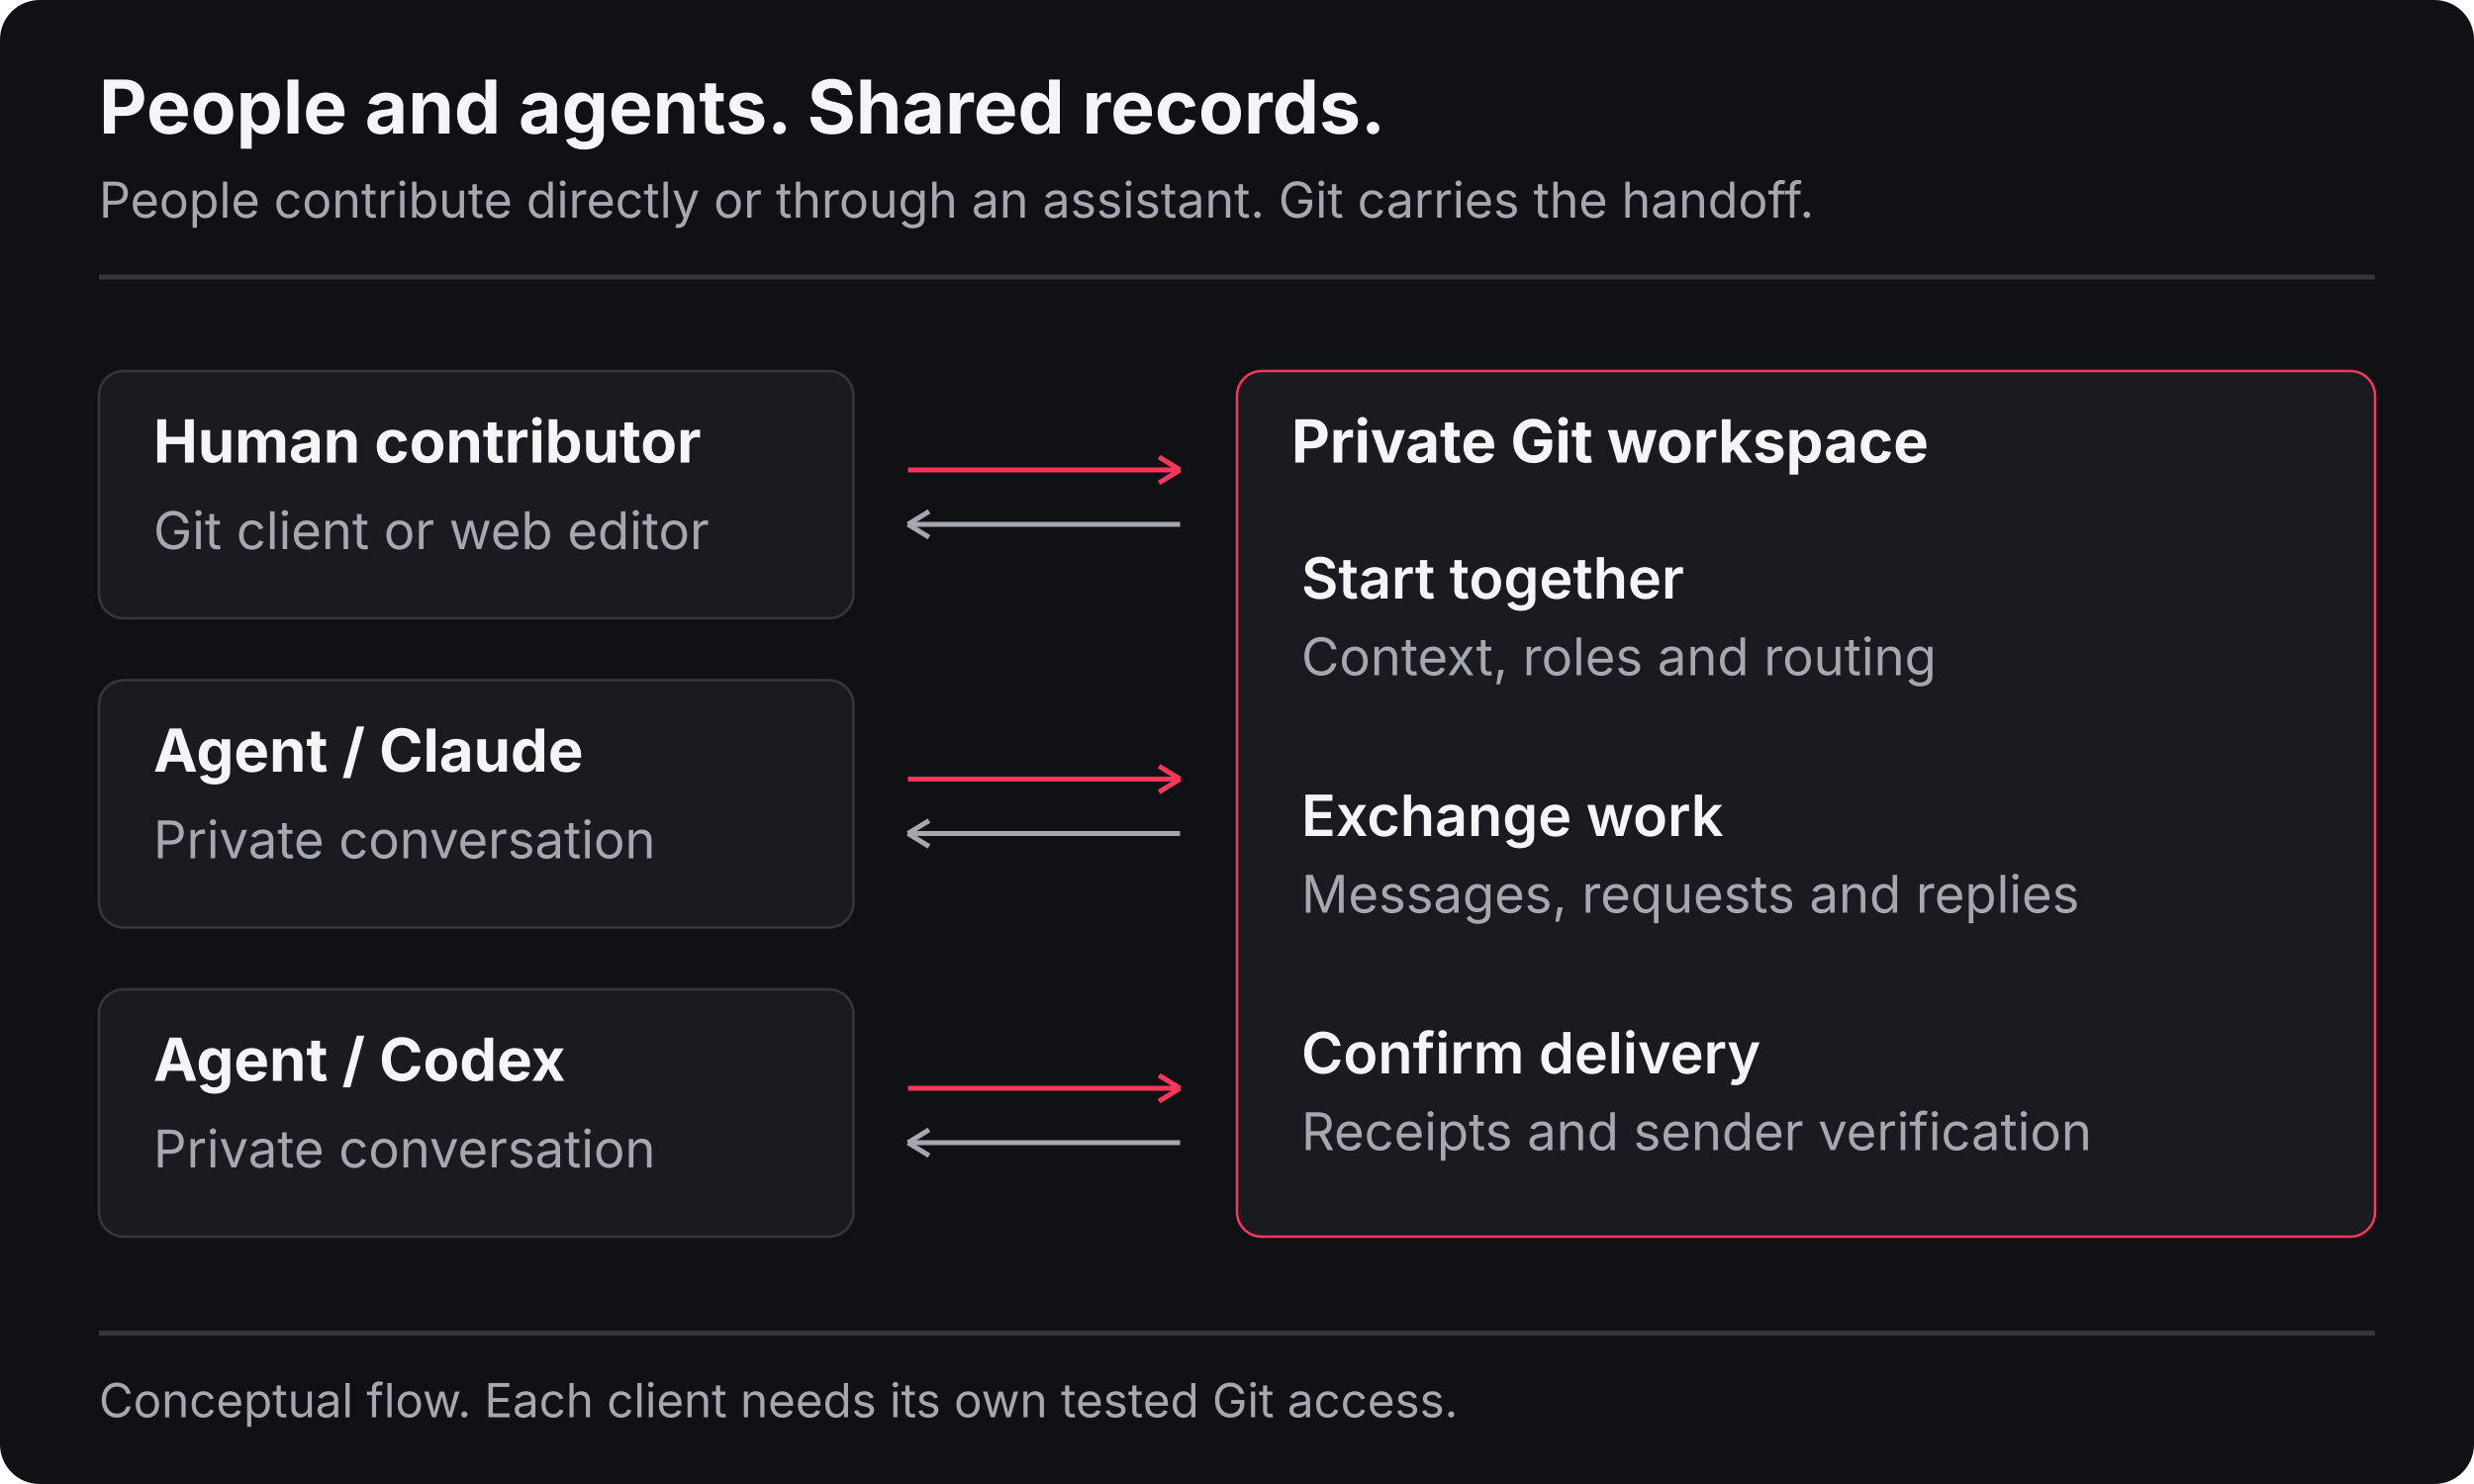
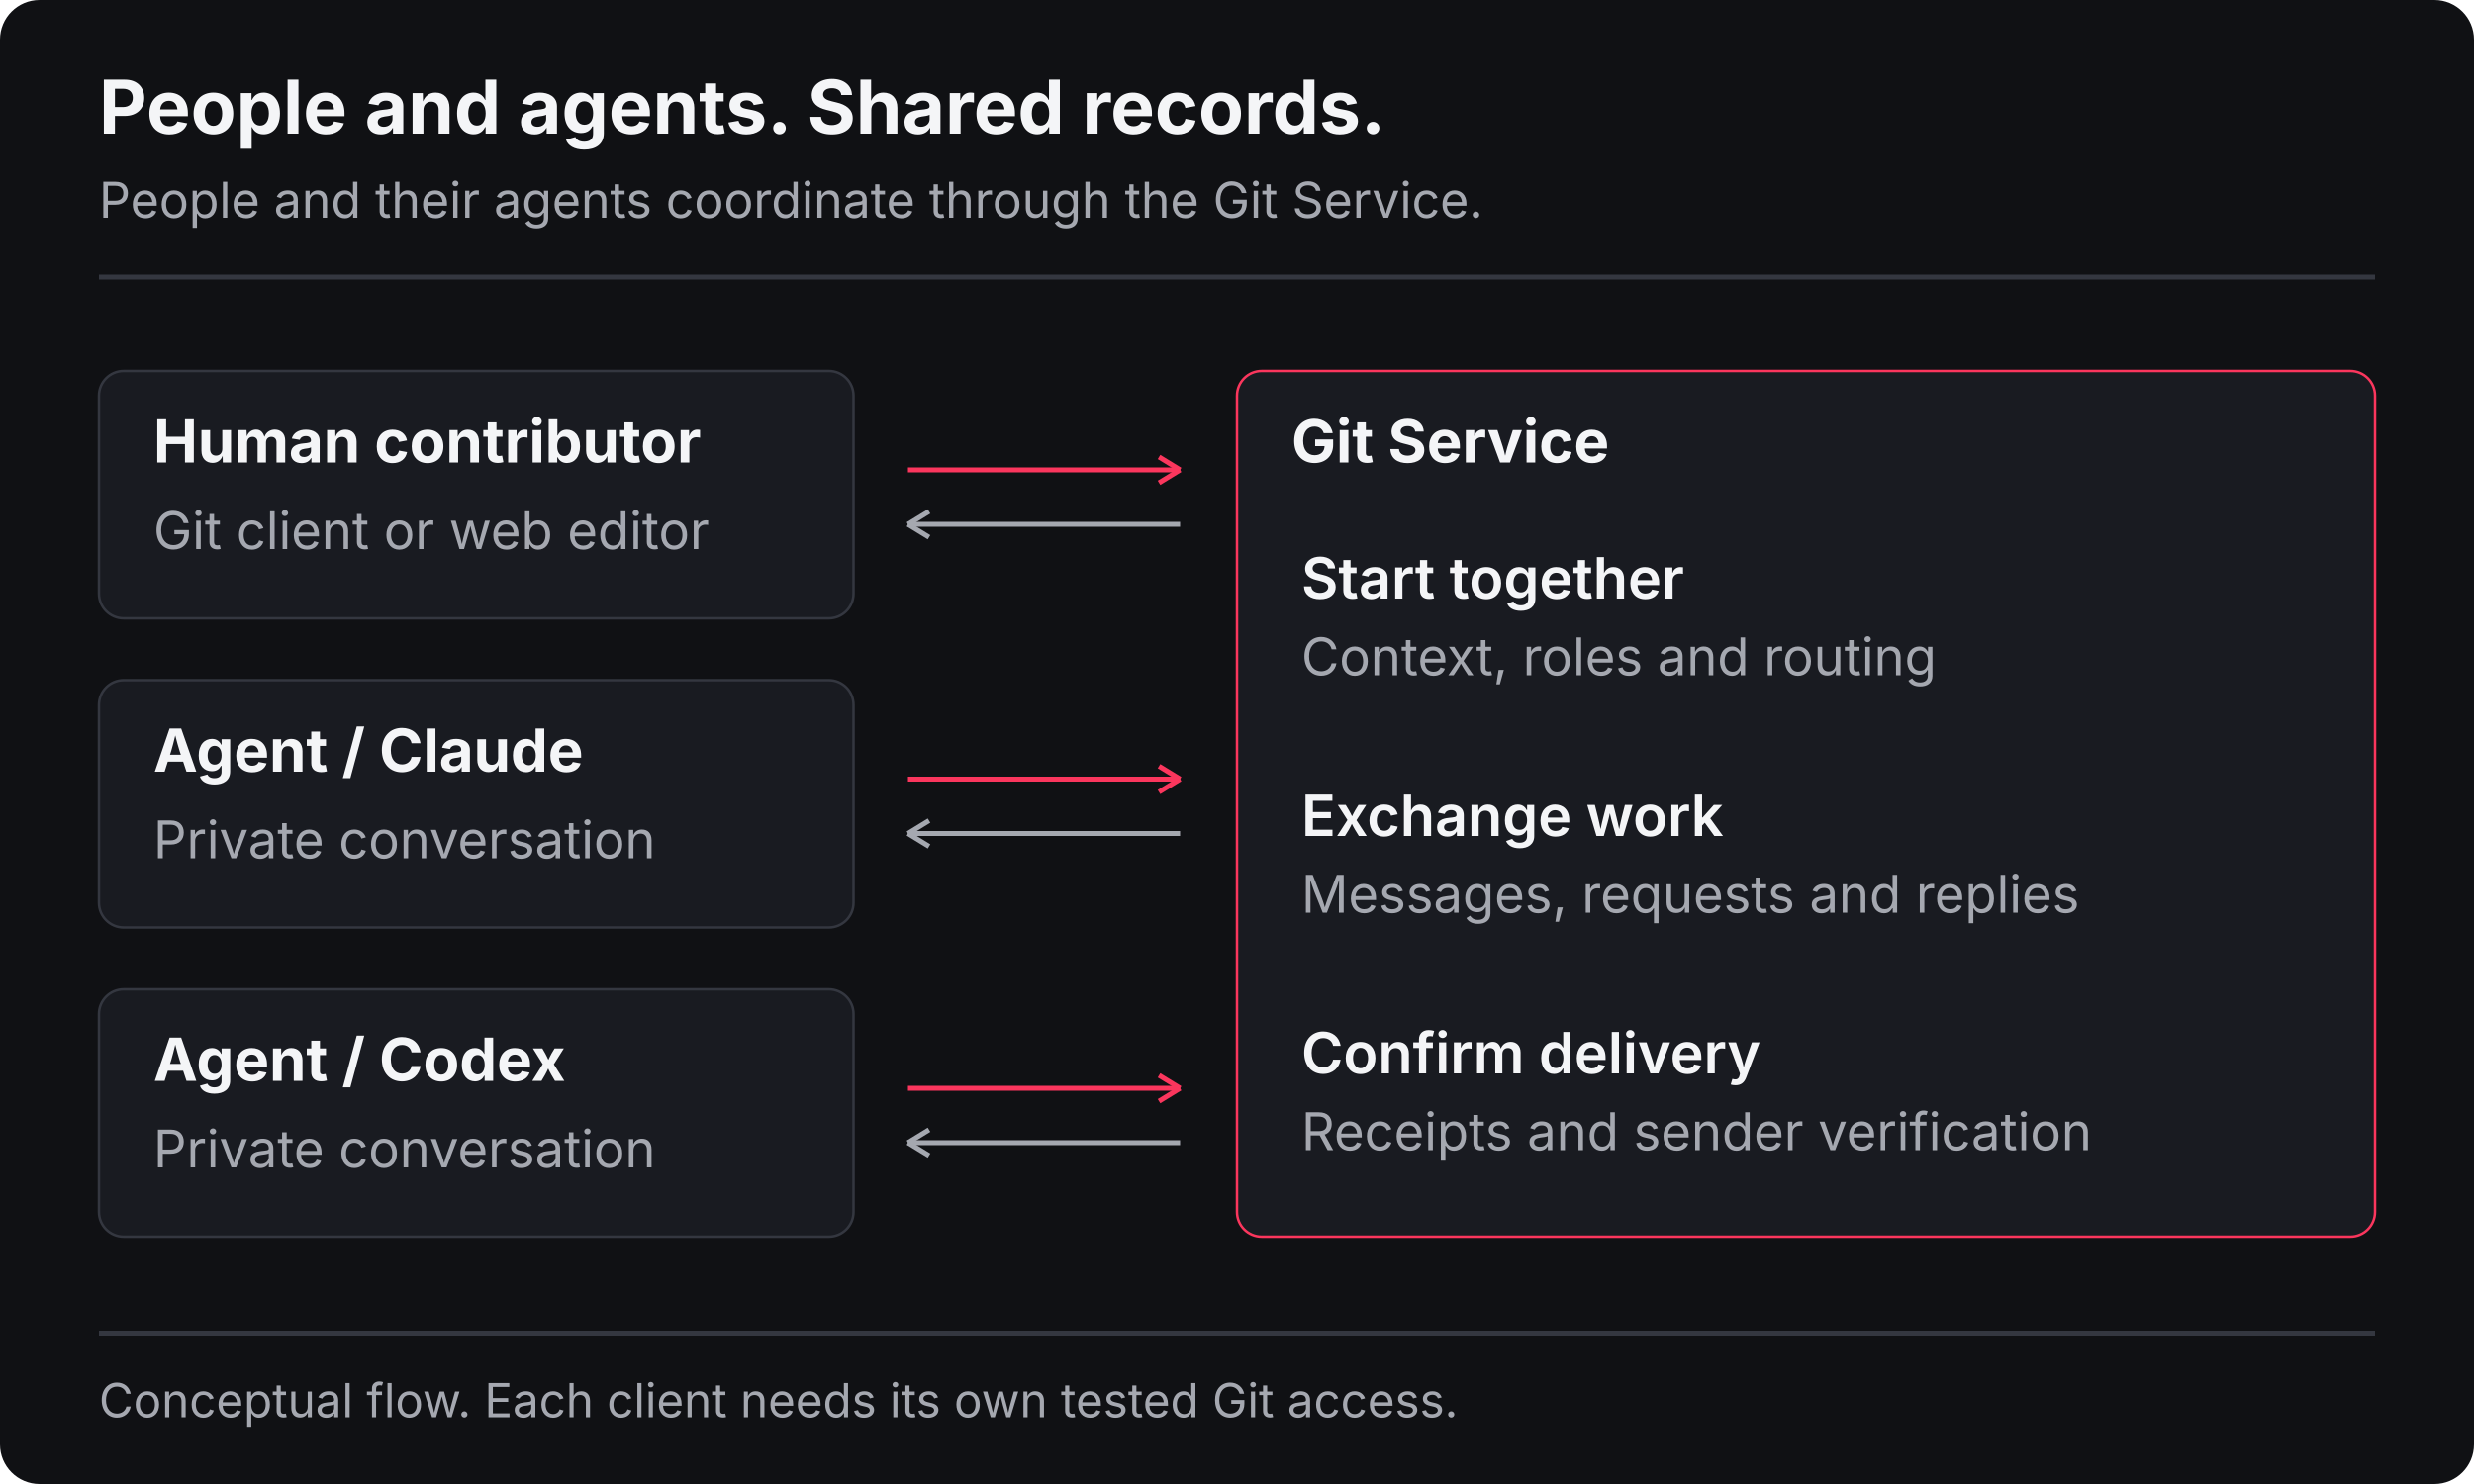
<svg xmlns="http://www.w3.org/2000/svg" width="1000" height="600" viewBox="0 0 1000 600" role="img" aria-labelledby="title desc">
  <rect width="1000" height="600" rx="16" fill="#101114" />
  <g font-family="Inter,Arial,Helvetica,sans-serif">
    <text x="40" y="54" font-size="30" font-weight="700" text-anchor="start" fill="#f4f5f7">People and agents. Shared records.</text>
-     <text x="40" y="88" font-size="20" font-weight="400" text-anchor="start" fill="#a5a8b0">People contribute directly or through an assistant. Git carries the handoff.</text>
+     <text x="40" y="88" font-size="20" font-weight="400" text-anchor="start" fill="#a5a8b0">People and their agents coordinate through the Git Service.</text>
    <path d="M40 112 L960 112" fill="none" stroke="#343740" stroke-width="2" />
    <rect x="40" y="150" width="305" height="100" rx="10" fill="#191b21" stroke="#343740" />
    <text x="62" y="187" font-size="24" font-weight="700" text-anchor="start" fill="#f4f5f7">Human contributor</text>
    <text x="62" y="222" font-size="21" font-weight="400" text-anchor="start" fill="#a5a8b0">Git client or web editor</text>
    <path d="M367 190 L477 190" fill="none" stroke="#fb365d" stroke-width="2" />
    <path d="M477 190 L468.475 195.227" fill="none" stroke="#fb365d" stroke-width="2" />
    <path d="M477 190 L468.475 184.773" fill="none" stroke="#fb365d" stroke-width="2" />
    <path d="M477 212 L367 212" fill="none" stroke="#a5a8b0" stroke-width="2" />
    <path d="M367 212 L375.525 206.773" fill="none" stroke="#a5a8b0" stroke-width="2" />
    <path d="M367 212 L375.525 217.227" fill="none" stroke="#a5a8b0" stroke-width="2" />
    <rect x="40" y="275" width="305" height="100" rx="10" fill="#191b21" stroke="#343740" />
    <text x="62" y="312" font-size="24" font-weight="700" text-anchor="start" fill="#f4f5f7">Agent / Claude</text>
    <text x="62" y="347" font-size="21" font-weight="400" text-anchor="start" fill="#a5a8b0">Private conversation</text>
    <path d="M367 315 L477 315" fill="none" stroke="#fb365d" stroke-width="2" />
    <path d="M477 315 L468.475 320.227" fill="none" stroke="#fb365d" stroke-width="2" />
    <path d="M477 315 L468.475 309.773" fill="none" stroke="#fb365d" stroke-width="2" />
    <path d="M477 337 L367 337" fill="none" stroke="#a5a8b0" stroke-width="2" />
    <path d="M367 337 L375.525 331.773" fill="none" stroke="#a5a8b0" stroke-width="2" />
    <path d="M367 337 L375.525 342.227" fill="none" stroke="#a5a8b0" stroke-width="2" />
    <rect x="40" y="400" width="305" height="100" rx="10" fill="#191b21" stroke="#343740" />
    <text x="62" y="437" font-size="24" font-weight="700" text-anchor="start" fill="#f4f5f7">Agent / Codex</text>
    <text x="62" y="472" font-size="21" font-weight="400" text-anchor="start" fill="#a5a8b0">Private conversation</text>
    <path d="M367 440 L477 440" fill="none" stroke="#fb365d" stroke-width="2" />
    <path d="M477 440 L468.475 445.227" fill="none" stroke="#fb365d" stroke-width="2" />
    <path d="M477 440 L468.475 434.773" fill="none" stroke="#fb365d" stroke-width="2" />
    <path d="M477 462 L367 462" fill="none" stroke="#a5a8b0" stroke-width="2" />
    <path d="M367 462 L375.525 456.773" fill="none" stroke="#a5a8b0" stroke-width="2" />
    <path d="M367 462 L375.525 467.227" fill="none" stroke="#a5a8b0" stroke-width="2" />
    <rect x="500" y="150" width="460" height="350" rx="10" fill="#191b21" stroke="#fb365d" />
-     <text x="522" y="187" font-size="24" font-weight="700" text-anchor="start" fill="#f4f5f7">Private Git workspace</text>
+     <text x="522" y="187" font-size="24" font-weight="700" text-anchor="start" fill="#f4f5f7">Git Service</text>
    <text x="526" y="242" font-size="23" font-weight="600" text-anchor="start" fill="#f4f5f7">Start together</text>
    <text x="526" y="273" font-size="21" font-weight="400" text-anchor="start" fill="#a5a8b0">Context, roles and routing</text>
    <text x="526" y="338" font-size="23" font-weight="600" text-anchor="start" fill="#f4f5f7">Exchange work</text>
    <text x="526" y="369" font-size="21" font-weight="400" text-anchor="start" fill="#a5a8b0">Messages, requests and replies</text>
    <text x="526" y="434" font-size="23" font-weight="600" text-anchor="start" fill="#f4f5f7">Confirm delivery</text>
    <text x="526" y="465" font-size="21" font-weight="400" text-anchor="start" fill="#a5a8b0">Receipts and sender verification</text>
    <path d="M40 539 L960 539" fill="none" stroke="#343740" stroke-width="2" />
    <text x="40" y="573" font-size="19" font-weight="400" text-anchor="start" fill="#a5a8b0">Conceptual flow. Each client needs its own tested Git access.</text>
  </g>
</svg>
